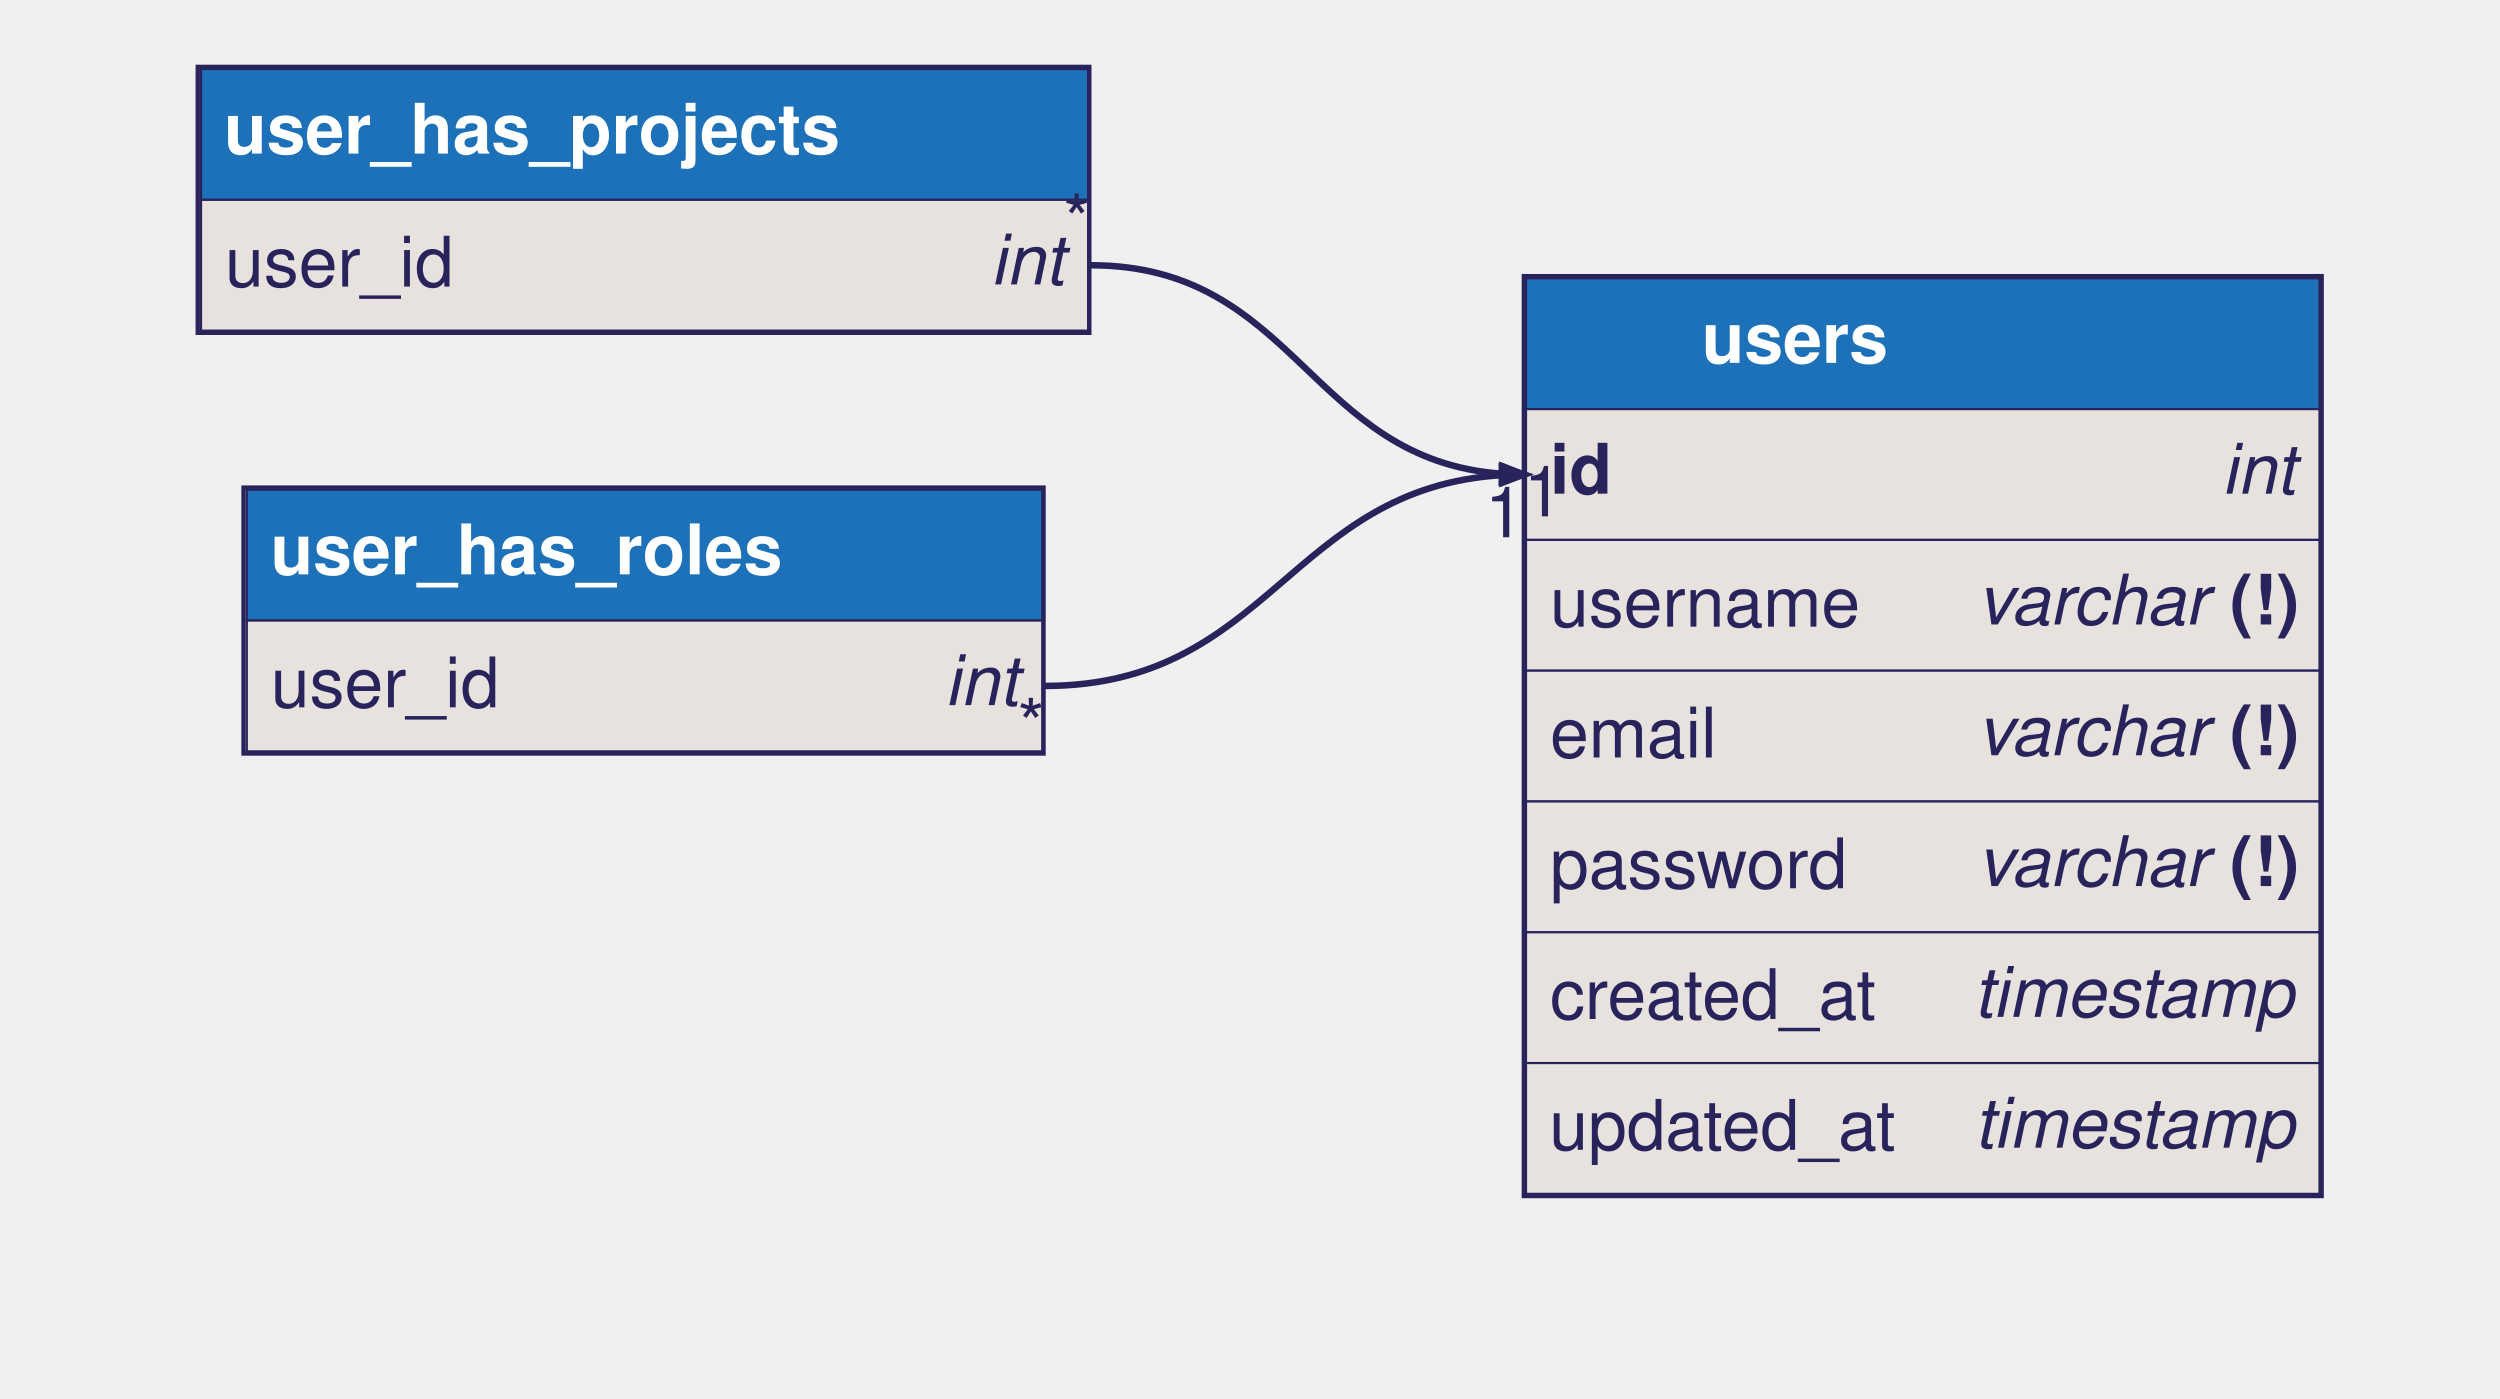
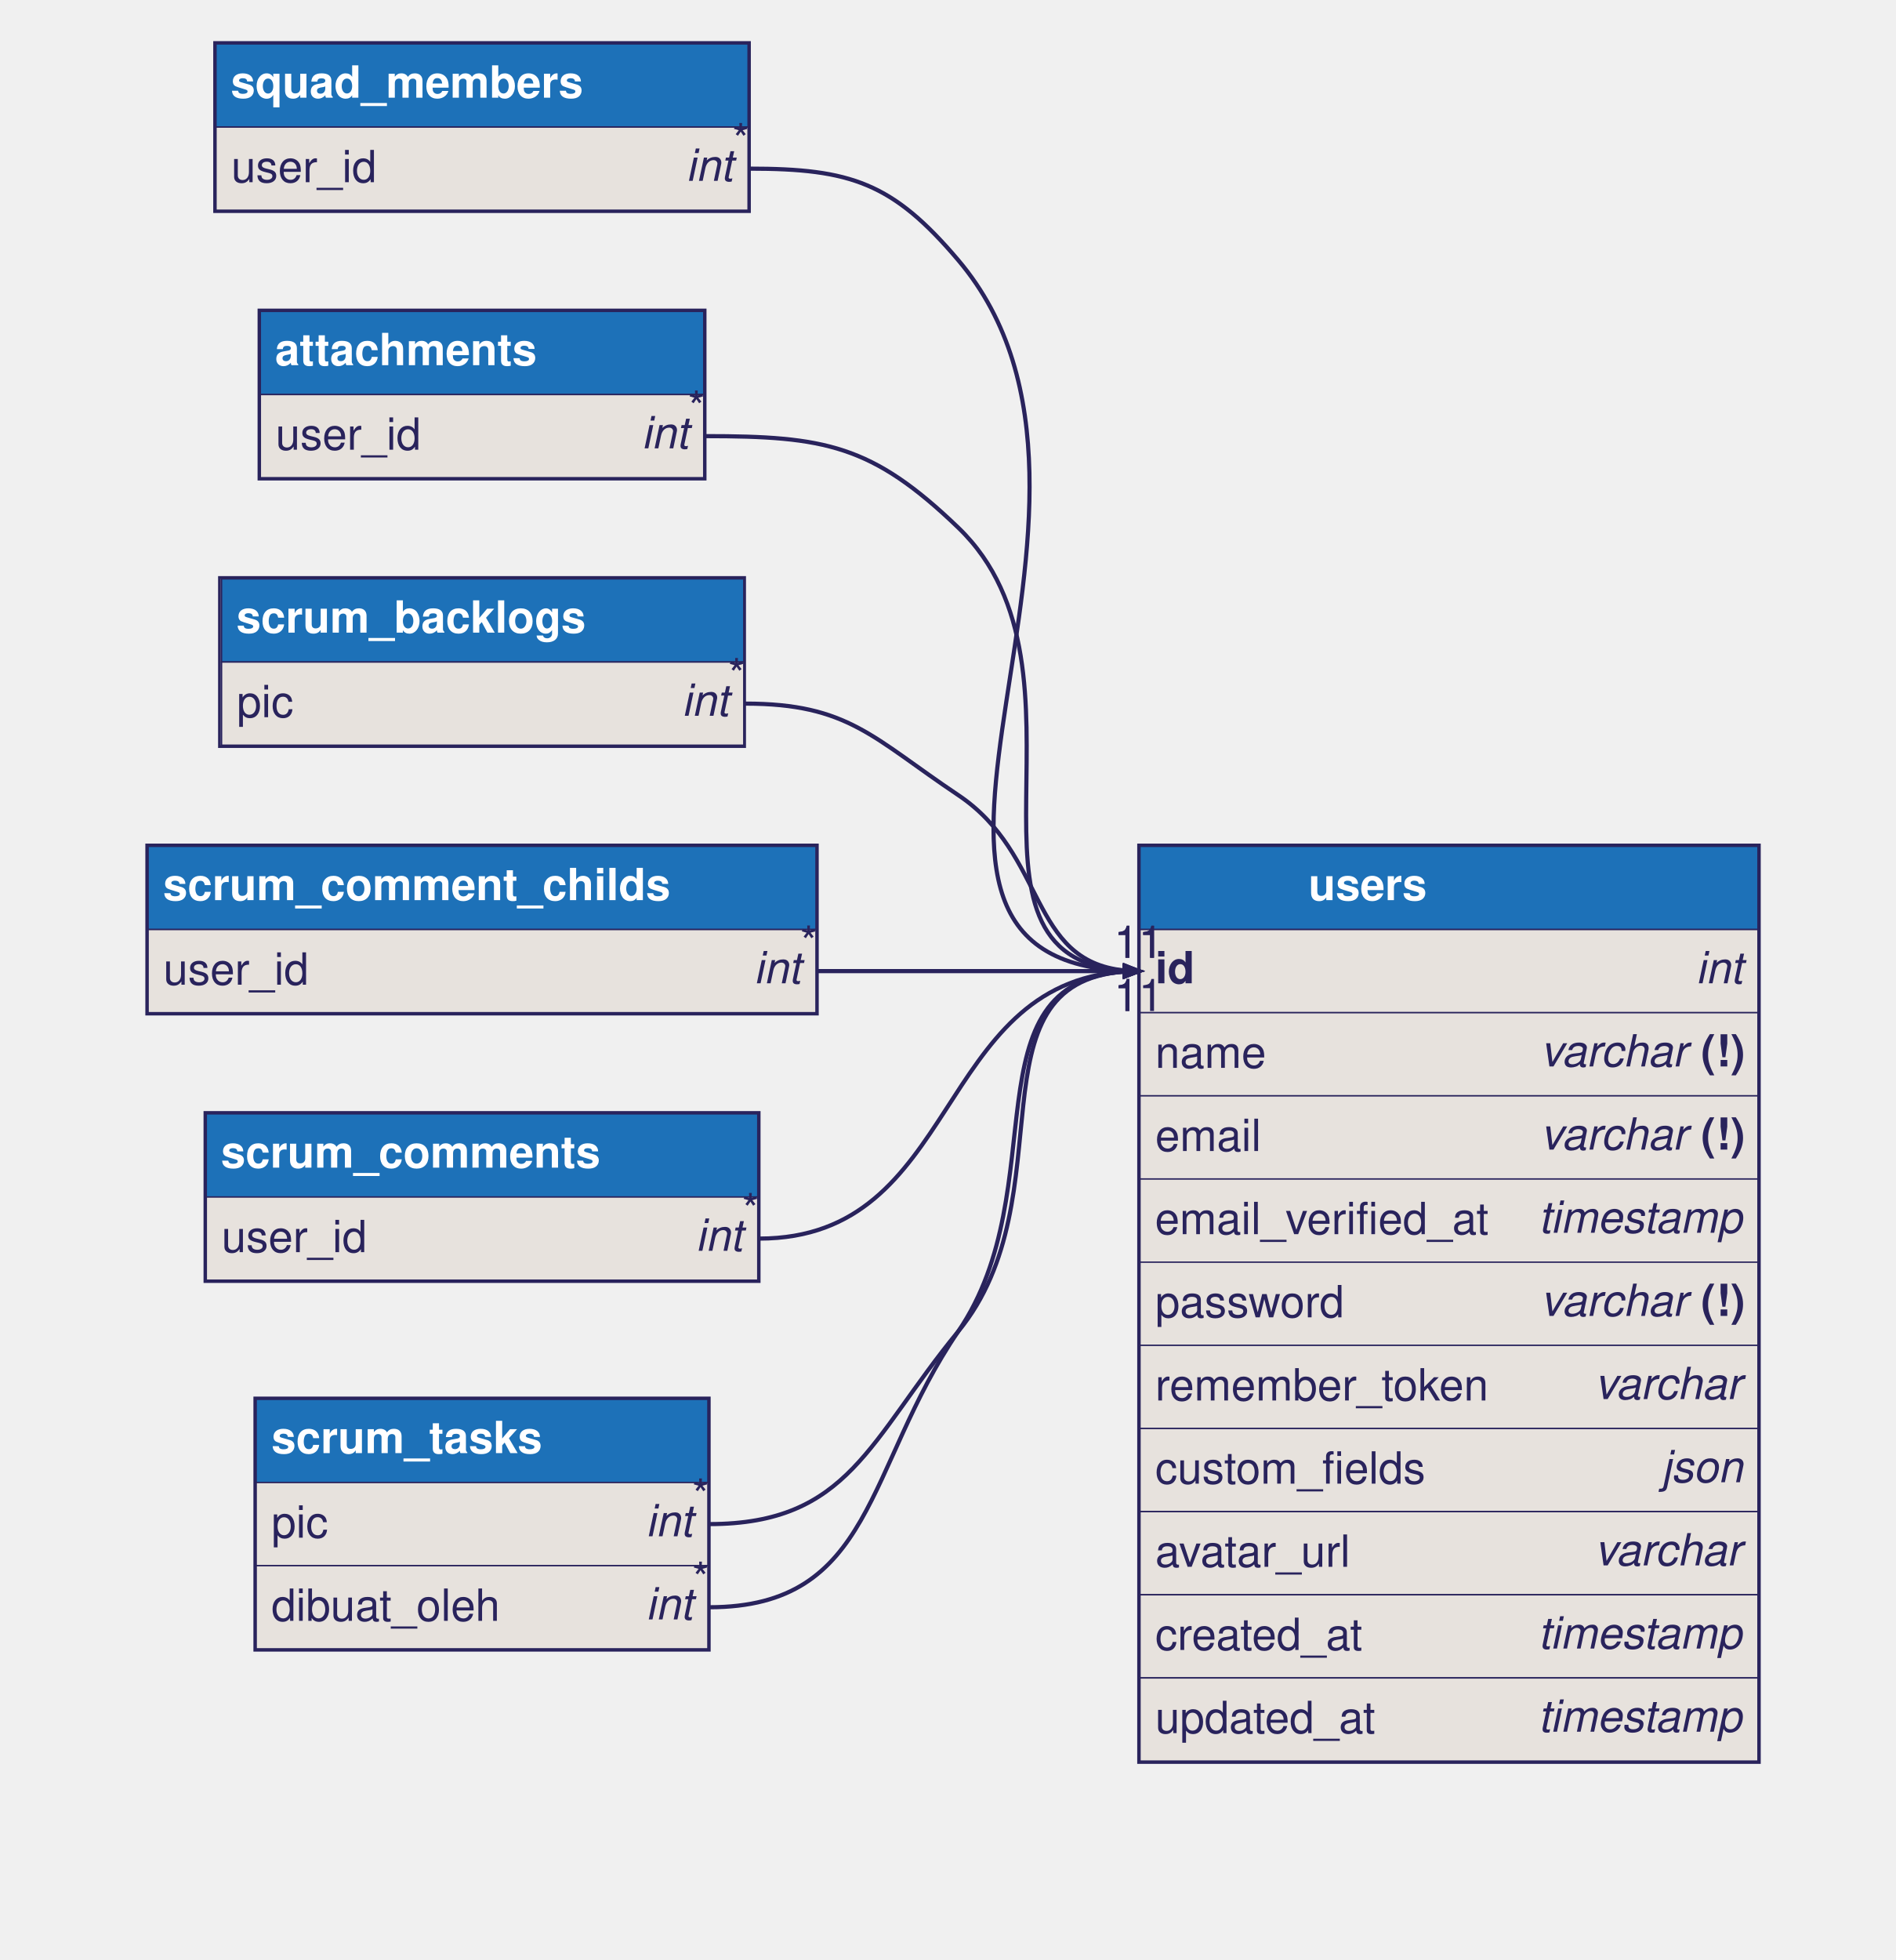
- <svg xmlns="http://www.w3.org/2000/svg" width="1146pt" height="641pt" viewBox="0.00 0.00 1145.67 641.49">
-   <g id="graph0" class="graph" transform="scale(1 1) rotate(0) translate(4 637.49)">
+ <svg xmlns="http://www.w3.org/2000/svg" width="1368pt" height="1414pt" viewBox="0.00 0.00 1367.70 1414.20">
+   <g id="graph0" class="graph" transform="scale(1 1) rotate(0) translate(4 1410.2)">
    <g id="users" class="node">
-       <ellipse fill="none" stroke="black" stroke-width="0" cx="877.46" cy="-299.81" rx="260.43" ry="299.63" />
-       <polygon fill="#1d71b8" stroke="transparent" points="695.46,-449.81 695.46,-509.81 1059.46,-509.81 1059.46,-449.81 695.46,-449.81" />
-       <polygon fill="none" stroke="#29235c" points="695.46,-449.81 695.46,-509.81 1059.46,-509.81 1059.46,-449.81 695.46,-449.81" />
-       <text text-anchor="start" x="776.09" y="-471.01" font-family="Helvetica,sans-Serif" font-weight="bold" font-size="32.00" fill="#ffffff">       users       </text>
-       <polygon fill="#e7e2dd" stroke="transparent" points="695.46,-389.81 695.46,-449.81 1059.46,-449.81 1059.46,-389.81 695.46,-389.81" />
-       <polygon fill="none" stroke="#29235c" points="695.46,-389.81 695.46,-449.81 1059.46,-449.81 1059.46,-389.81 695.46,-389.81" />
-       <text text-anchor="start" x="706.46" y="-411.01" font-family="Helvetica,sans-Serif" font-weight="bold" font-size="32.00" fill="#29235c">id</text>
-       <text text-anchor="start" x="731.35" y="-411.01" font-family="Helvetica,sans-Serif" font-size="32.00" fill="#29235c">    </text>
-       <text text-anchor="start" x="1014.67" y="-411.01" font-family="Helvetica,sans-Serif" font-style="italic" font-size="32.00" fill="#29235c">int</text>
-       <polygon fill="#e7e2dd" stroke="transparent" points="695.46,-329.81 695.46,-389.81 1059.46,-389.81 1059.46,-329.81 695.46,-329.81" />
-       <polygon fill="none" stroke="#29235c" points="695.46,-329.81 695.46,-389.81 1059.46,-389.81 1059.46,-329.81 695.46,-329.81" />
-       <text text-anchor="start" x="706.46" y="-350.01" font-family="Helvetica,sans-Serif" font-size="32.00" fill="#29235c">username    </text>
-       <text text-anchor="start" x="902.69" y="-351.01" font-family="Helvetica,sans-Serif" font-style="italic" font-size="32.00" fill="#29235c">varchar</text>
-       <text text-anchor="start" x="1009.37" y="-351.01" font-family="Helvetica,sans-Serif" font-size="32.00" fill="#29235c"> </text>
-       <text text-anchor="start" x="1018.26" y="-351.01" font-family="Helvetica,sans-Serif" font-weight="bold" font-size="32.00" fill="#29235c">(!)</text>
-       <polygon fill="#e7e2dd" stroke="transparent" points="695.46,-269.81 695.46,-329.81 1059.46,-329.81 1059.46,-269.81 695.46,-269.81" />
-       <polygon fill="none" stroke="#29235c" points="695.46,-269.81 695.46,-329.81 1059.46,-329.81 1059.46,-269.81 695.46,-269.81" />
-       <text text-anchor="start" x="706.46" y="-290.01" font-family="Helvetica,sans-Serif" font-size="32.00" fill="#29235c">email    </text>
-       <text text-anchor="start" x="902.69" y="-291.01" font-family="Helvetica,sans-Serif" font-style="italic" font-size="32.00" fill="#29235c">varchar</text>
-       <text text-anchor="start" x="1009.37" y="-291.01" font-family="Helvetica,sans-Serif" font-size="32.00" fill="#29235c"> </text>
-       <text text-anchor="start" x="1018.26" y="-291.01" font-family="Helvetica,sans-Serif" font-weight="bold" font-size="32.00" fill="#29235c">(!)</text>
-       <polygon fill="#e7e2dd" stroke="transparent" points="695.46,-209.81 695.46,-269.81 1059.46,-269.81 1059.46,-209.81 695.46,-209.81" />
-       <polygon fill="none" stroke="#29235c" points="695.46,-209.81 695.46,-269.81 1059.46,-269.81 1059.46,-209.81 695.46,-209.81" />
-       <text text-anchor="start" x="706.46" y="-230.01" font-family="Helvetica,sans-Serif" font-size="32.00" fill="#29235c">password    </text>
-       <text text-anchor="start" x="902.69" y="-231.01" font-family="Helvetica,sans-Serif" font-style="italic" font-size="32.00" fill="#29235c">varchar</text>
-       <text text-anchor="start" x="1009.37" y="-231.01" font-family="Helvetica,sans-Serif" font-size="32.00" fill="#29235c"> </text>
-       <text text-anchor="start" x="1018.26" y="-231.01" font-family="Helvetica,sans-Serif" font-weight="bold" font-size="32.00" fill="#29235c">(!)</text>
-       <polygon fill="#e7e2dd" stroke="transparent" points="695.46,-149.81 695.46,-209.81 1059.46,-209.81 1059.46,-149.81 695.46,-149.81" />
-       <polygon fill="none" stroke="#29235c" points="695.46,-149.81 695.46,-209.81 1059.46,-209.81 1059.46,-149.81 695.46,-149.81" />
-       <text text-anchor="start" x="706.46" y="-170.01" font-family="Helvetica,sans-Serif" font-size="32.00" fill="#29235c">created_at    </text>
-       <text text-anchor="start" x="900.9" y="-171.01" font-family="Helvetica,sans-Serif" font-style="italic" font-size="32.00" fill="#29235c">timestamp</text>
-       <polygon fill="#e7e2dd" stroke="transparent" points="695.46,-89.81 695.46,-149.81 1059.46,-149.81 1059.46,-89.81 695.46,-89.81" />
-       <polygon fill="none" stroke="#29235c" points="695.46,-89.81 695.46,-149.81 1059.46,-149.81 1059.46,-89.81 695.46,-89.81" />
-       <text text-anchor="start" x="706.12" y="-110.01" font-family="Helvetica,sans-Serif" font-size="32.00" fill="#29235c">updated_at    </text>
-       <text text-anchor="start" x="901.18" y="-111.01" font-family="Helvetica,sans-Serif" font-style="italic" font-size="32.00" fill="#29235c">timestamp</text>
-       <polygon fill="none" stroke="#29235c" stroke-width="2" points="694.46,-88.81 694.46,-510.81 1060.46,-510.81 1060.46,-88.81 694.46,-88.81" />
+       <ellipse fill="none" stroke="black" stroke-width="0" cx="1041.51" cy="-469.52" rx="318.4" ry="469.54" />
+       <polygon fill="#1d71b8" stroke="transparent" points="818.51,-739.52 818.51,-799.52 1264.51,-799.52 1264.51,-739.52 818.51,-739.52" />
+       <polygon fill="none" stroke="#29235c" points="818.51,-739.52 818.51,-799.52 1264.51,-799.52 1264.51,-739.52 818.51,-739.52" />
+       <text text-anchor="start" x="940.14" y="-760.72" font-family="Helvetica,sans-Serif" font-weight="bold" font-size="32.00" fill="#ffffff">       users       </text>
+       <polygon fill="#e7e2dd" stroke="transparent" points="818.51,-679.52 818.51,-739.52 1264.51,-739.52 1264.51,-679.52 818.51,-679.52" />
+       <polygon fill="none" stroke="#29235c" points="818.51,-679.52 818.51,-739.52 1264.51,-739.52 1264.51,-679.52 818.51,-679.52" />
+       <text text-anchor="start" x="829.51" y="-700.72" font-family="Helvetica,sans-Serif" font-weight="bold" font-size="32.00" fill="#29235c">id</text>
+       <text text-anchor="start" x="854.4" y="-700.72" font-family="Helvetica,sans-Serif" font-size="32.00" fill="#29235c">    </text>
+       <text text-anchor="start" x="1219.72" y="-700.72" font-family="Helvetica,sans-Serif" font-style="italic" font-size="32.00" fill="#29235c">int</text>
+       <polygon fill="#e7e2dd" stroke="transparent" points="818.51,-619.52 818.51,-679.52 1264.51,-679.52 1264.51,-619.52 818.51,-619.52" />
+       <polygon fill="none" stroke="#29235c" points="818.51,-619.52 818.51,-679.52 1264.51,-679.52 1264.51,-619.52 818.51,-619.52" />
+       <text text-anchor="start" x="829.51" y="-639.72" font-family="Helvetica,sans-Serif" font-size="32.00" fill="#29235c">name    </text>
+       <text text-anchor="start" x="1107.74" y="-640.72" font-family="Helvetica,sans-Serif" font-style="italic" font-size="32.00" fill="#29235c">varchar</text>
+       <text text-anchor="start" x="1214.41" y="-640.72" font-family="Helvetica,sans-Serif" font-size="32.00" fill="#29235c"> </text>
+       <text text-anchor="start" x="1223.31" y="-640.72" font-family="Helvetica,sans-Serif" font-weight="bold" font-size="32.00" fill="#29235c">(!)</text>
+       <polygon fill="#e7e2dd" stroke="transparent" points="818.51,-559.52 818.51,-619.52 1264.51,-619.52 1264.51,-559.52 818.51,-559.52" />
+       <polygon fill="none" stroke="#29235c" points="818.51,-559.52 818.51,-619.52 1264.51,-619.52 1264.51,-559.52 818.51,-559.52" />
+       <text text-anchor="start" x="829.51" y="-579.72" font-family="Helvetica,sans-Serif" font-size="32.00" fill="#29235c">email    </text>
+       <text text-anchor="start" x="1107.74" y="-580.72" font-family="Helvetica,sans-Serif" font-style="italic" font-size="32.00" fill="#29235c">varchar</text>
+       <text text-anchor="start" x="1214.41" y="-580.72" font-family="Helvetica,sans-Serif" font-size="32.00" fill="#29235c"> </text>
+       <text text-anchor="start" x="1223.31" y="-580.72" font-family="Helvetica,sans-Serif" font-weight="bold" font-size="32.00" fill="#29235c">(!)</text>
+       <polygon fill="#e7e2dd" stroke="transparent" points="818.51,-499.52 818.51,-559.52 1264.51,-559.52 1264.51,-499.52 818.51,-499.52" />
+       <polygon fill="none" stroke="#29235c" points="818.51,-499.52 818.51,-559.52 1264.51,-559.52 1264.51,-499.52 818.51,-499.52" />
+       <text text-anchor="start" x="829.32" y="-519.72" font-family="Helvetica,sans-Serif" font-size="32.00" fill="#29235c">email_verified_at    </text>
+       <text text-anchor="start" x="1106.23" y="-520.72" font-family="Helvetica,sans-Serif" font-style="italic" font-size="32.00" fill="#29235c">timestamp</text>
+       <polygon fill="#e7e2dd" stroke="transparent" points="818.51,-439.52 818.51,-499.52 1264.51,-499.52 1264.51,-439.52 818.51,-439.52" />
+       <polygon fill="none" stroke="#29235c" points="818.51,-439.52 818.51,-499.52 1264.51,-499.52 1264.51,-439.52 818.51,-439.52" />
+       <text text-anchor="start" x="829.51" y="-459.72" font-family="Helvetica,sans-Serif" font-size="32.00" fill="#29235c">password    </text>
+       <text text-anchor="start" x="1107.74" y="-460.72" font-family="Helvetica,sans-Serif" font-style="italic" font-size="32.00" fill="#29235c">varchar</text>
+       <text text-anchor="start" x="1214.41" y="-460.72" font-family="Helvetica,sans-Serif" font-size="32.00" fill="#29235c"> </text>
+       <text text-anchor="start" x="1223.31" y="-460.72" font-family="Helvetica,sans-Serif" font-weight="bold" font-size="32.00" fill="#29235c">(!)</text>
+       <polygon fill="#e7e2dd" stroke="transparent" points="818.51,-379.52 818.51,-439.52 1264.51,-439.52 1264.51,-379.52 818.51,-379.52" />
+       <polygon fill="none" stroke="#29235c" points="818.51,-379.52 818.51,-439.52 1264.51,-439.52 1264.51,-379.52 818.51,-379.52" />
+       <text text-anchor="start" x="829.51" y="-399.72" font-family="Helvetica,sans-Serif" font-size="32.00" fill="#29235c">remember_token    </text>
+       <text text-anchor="start" x="1146.83" y="-400.72" font-family="Helvetica,sans-Serif" font-style="italic" font-size="32.00" fill="#29235c">varchar</text>
+       <polygon fill="#e7e2dd" stroke="transparent" points="818.51,-319.52 818.51,-379.52 1264.51,-379.52 1264.51,-319.52 818.51,-319.52" />
+       <polygon fill="none" stroke="#29235c" points="818.51,-319.52 818.51,-379.52 1264.51,-379.52 1264.51,-319.52 818.51,-319.52" />
+       <text text-anchor="start" x="829.51" y="-339.72" font-family="Helvetica,sans-Serif" font-size="32.00" fill="#29235c">custom_fields    </text>
+       <text text-anchor="start" x="1194.83" y="-340.72" font-family="Helvetica,sans-Serif" font-style="italic" font-size="32.00" fill="#29235c">json</text>
+       <polygon fill="#e7e2dd" stroke="transparent" points="818.51,-259.52 818.51,-319.52 1264.51,-319.52 1264.51,-259.52 818.51,-259.52" />
+       <polygon fill="none" stroke="#29235c" points="818.51,-259.52 818.51,-319.52 1264.51,-319.52 1264.51,-259.52 818.51,-259.52" />
+       <text text-anchor="start" x="829.51" y="-279.72" font-family="Helvetica,sans-Serif" font-size="32.00" fill="#29235c">avatar_url    </text>
+       <text text-anchor="start" x="1146.83" y="-280.72" font-family="Helvetica,sans-Serif" font-style="italic" font-size="32.00" fill="#29235c">varchar</text>
+       <polygon fill="#e7e2dd" stroke="transparent" points="818.51,-199.52 818.51,-259.52 1264.51,-259.52 1264.51,-199.52 818.51,-199.52" />
+       <polygon fill="none" stroke="#29235c" points="818.51,-199.52 818.51,-259.52 1264.51,-259.52 1264.51,-199.52 818.51,-199.52" />
+       <text text-anchor="start" x="829.51" y="-219.72" font-family="Helvetica,sans-Serif" font-size="32.00" fill="#29235c">created_at    </text>
+       <text text-anchor="start" x="1105.95" y="-220.72" font-family="Helvetica,sans-Serif" font-style="italic" font-size="32.00" fill="#29235c">timestamp</text>
+       <polygon fill="#e7e2dd" stroke="transparent" points="818.51,-139.52 818.51,-199.52 1264.51,-199.52 1264.51,-139.52 818.51,-139.52" />
+       <polygon fill="none" stroke="#29235c" points="818.51,-139.52 818.51,-199.52 1264.51,-199.52 1264.51,-139.52 818.51,-139.52" />
+       <text text-anchor="start" x="829.51" y="-159.72" font-family="Helvetica,sans-Serif" font-size="32.00" fill="#29235c">updated_at    </text>
+       <text text-anchor="start" x="1105.95" y="-160.72" font-family="Helvetica,sans-Serif" font-style="italic" font-size="32.00" fill="#29235c">timestamp</text>
+       <polygon fill="none" stroke="#29235c" stroke-width="2" points="817.51,-138.52 817.51,-800.52 1265.51,-800.52 1265.51,-138.52 817.51,-138.52" />
    </g>
-     <g id="user_has_projects" class="node">
-       <ellipse fill="none" stroke="black" stroke-width="0" cx="290.62" cy="-545.81" rx="290.74" ry="87.86" />
-       <polygon fill="#1d71b8" stroke="transparent" points="87.62,-545.81 87.62,-605.81 494.62,-605.81 494.62,-545.81 87.62,-545.81" />
-       <polygon fill="none" stroke="#29235c" points="87.62,-545.81 87.62,-605.81 494.62,-605.81 494.62,-545.81 87.62,-545.81" />
-       <text text-anchor="start" x="98.17" y="-567.01" font-family="Helvetica,sans-Serif" font-weight="bold" font-size="32.00" fill="#ffffff">       user_has_projects       </text>
-       <polygon fill="#e7e2dd" stroke="transparent" points="87.62,-485.81 87.62,-545.81 494.62,-545.81 494.62,-485.81 87.62,-485.81" />
-       <polygon fill="none" stroke="#29235c" points="87.62,-485.81 87.62,-545.81 494.62,-545.81 494.62,-485.81 87.62,-485.81" />
-       <text text-anchor="start" x="98.62" y="-506.01" font-family="Helvetica,sans-Serif" font-size="32.00" fill="#29235c">user_id    </text>
-       <text text-anchor="start" x="449.84" y="-507.01" font-family="Helvetica,sans-Serif" font-style="italic" font-size="32.00" fill="#29235c">int</text>
-       <polygon fill="none" stroke="#29235c" stroke-width="2" points="86.12,-484.81 86.12,-606.81 495.12,-606.81 495.12,-484.81 86.12,-484.81" />
+     <g id="squad_members" class="node">
+       <ellipse fill="none" stroke="black" stroke-width="0" cx="343.65" cy="-1318.52" rx="274.21" ry="87.86" />
+       <polygon fill="#1d71b8" stroke="transparent" points="151.65,-1318.52 151.65,-1378.52 535.65,-1378.52 535.65,-1318.52 151.65,-1318.52" />
+       <polygon fill="none" stroke="#29235c" points="151.65,-1318.52 151.65,-1378.52 535.65,-1378.52 535.65,-1318.52 151.65,-1318.52" />
+       <text text-anchor="start" x="162.27" y="-1339.72" font-family="Helvetica,sans-Serif" font-weight="bold" font-size="32.00" fill="#ffffff">       squad_members       </text>
+       <polygon fill="#e7e2dd" stroke="transparent" points="151.65,-1258.52 151.65,-1318.52 535.65,-1318.52 535.65,-1258.52 151.65,-1258.52" />
+       <polygon fill="none" stroke="#29235c" points="151.65,-1258.52 151.65,-1318.52 535.65,-1318.52 535.65,-1258.52 151.65,-1258.52" />
+       <text text-anchor="start" x="162.65" y="-1278.72" font-family="Helvetica,sans-Serif" font-size="32.00" fill="#29235c">user_id    </text>
+       <text text-anchor="start" x="490.87" y="-1279.72" font-family="Helvetica,sans-Serif" font-style="italic" font-size="32.00" fill="#29235c">int</text>
+       <polygon fill="none" stroke="#29235c" stroke-width="2" points="150.65,-1257.52 150.65,-1379.52 536.65,-1379.52 536.65,-1257.52 150.65,-1257.52" />
    </g>
    <g id="edge2" class="edge">
-       <path fill="none" stroke="#29235c" stroke-width="3" d="M495.62,-515.81C590.3,-515.81 596.03,-426.44 684.45,-420.16" />
-       <polygon fill="#29235c" stroke="#29235c" stroke-width="3" points="684.58,-423.66 694.46,-419.81 684.34,-416.66 684.58,-423.66" />
-       <text text-anchor="middle" x="703.35" y="-400.61" font-family="Helvetica,sans-Serif" font-size="32.00" fill="#29235c">1</text>
-       <text text-anchor="middle" x="489.4" y="-525.41" font-family="Helvetica,sans-Serif" font-size="32.00" fill="#29235c">*</text>
+       <path fill="none" stroke="#29235c" stroke-width="3" d="M536.65,-1288.52C609.75,-1288.52 640.04,-1278.28 687.31,-1222.52 837.2,-1045.72 589.72,-719.26 807.48,-709.73" />
+       <polygon fill="#29235c" stroke="#29235c" stroke-width="3" points="807.58,-713.23 817.51,-709.52 807.43,-706.23 807.58,-713.23" />
+       <text text-anchor="middle" x="808.61" y="-719.12" font-family="Helvetica,sans-Serif" font-size="32.00" fill="#29235c">1</text>
+       <text text-anchor="middle" x="530.43" y="-1298.12" font-family="Helvetica,sans-Serif" font-size="32.00" fill="#29235c">*</text>
    </g>
-     <g id="user_has_roles" class="node">
-       <ellipse fill="none" stroke="black" stroke-width="0" cx="290.62" cy="-352.81" rx="260.84" ry="87.86" />
-       <polygon fill="#1d71b8" stroke="transparent" points="108.62,-352.81 108.62,-412.81 473.62,-412.81 473.62,-352.81 108.62,-352.81" />
-       <polygon fill="none" stroke="#29235c" points="108.62,-352.81 108.62,-412.81 473.62,-412.81 473.62,-352.81 108.62,-352.81" />
-       <text text-anchor="start" x="119.51" y="-374.01" font-family="Helvetica,sans-Serif" font-weight="bold" font-size="32.00" fill="#ffffff">       user_has_roles       </text>
-       <polygon fill="#e7e2dd" stroke="transparent" points="108.62,-292.81 108.62,-352.81 473.62,-352.81 473.62,-292.81 108.62,-292.81" />
-       <polygon fill="none" stroke="#29235c" points="108.62,-292.81 108.62,-352.81 473.62,-352.81 473.62,-292.81 108.62,-292.81" />
-       <text text-anchor="start" x="119.62" y="-313.01" font-family="Helvetica,sans-Serif" font-size="32.00" fill="#29235c">user_id    </text>
-       <text text-anchor="start" x="428.84" y="-314.01" font-family="Helvetica,sans-Serif" font-style="italic" font-size="32.00" fill="#29235c">int</text>
-       <polygon fill="none" stroke="#29235c" stroke-width="2" points="107.12,-291.81 107.12,-413.81 474.12,-413.81 474.12,-291.81 107.12,-291.81" />
+     <g id="attachments" class="node">
+       <ellipse fill="none" stroke="black" stroke-width="0" cx="343.65" cy="-1125.52" rx="229.21" ry="87.86" />
+       <polygon fill="#1d71b8" stroke="transparent" points="183.65,-1125.52 183.65,-1185.52 503.65,-1185.52 503.65,-1125.52 183.65,-1125.52" />
+       <polygon fill="none" stroke="#29235c" points="183.65,-1125.52 183.65,-1185.52 503.65,-1185.52 503.65,-1125.52 183.65,-1125.52" />
+       <text text-anchor="start" x="194.27" y="-1146.72" font-family="Helvetica,sans-Serif" font-weight="bold" font-size="32.00" fill="#ffffff">       attachments       </text>
+       <polygon fill="#e7e2dd" stroke="transparent" points="183.65,-1065.52 183.65,-1125.52 503.65,-1125.52 503.65,-1065.52 183.65,-1065.52" />
+       <polygon fill="none" stroke="#29235c" points="183.65,-1065.52 183.65,-1125.52 503.65,-1125.52 503.65,-1065.52 183.65,-1065.52" />
+       <text text-anchor="start" x="194.65" y="-1085.72" font-family="Helvetica,sans-Serif" font-size="32.00" fill="#29235c">user_id    </text>
+       <text text-anchor="start" x="458.87" y="-1086.72" font-family="Helvetica,sans-Serif" font-style="italic" font-size="32.00" fill="#29235c">int</text>
+       <polygon fill="none" stroke="#29235c" stroke-width="2" points="182.65,-1064.52 182.65,-1186.52 504.65,-1186.52 504.65,-1064.52 182.65,-1064.52" />
    </g>
    <g id="edge4" class="edge">
-       <path fill="none" stroke="#29235c" stroke-width="3" d="M474.62,-322.81C577.97,-322.81 587.16,-413.66 684.44,-419.52" />
-       <polygon fill="#29235c" stroke="#29235c" stroke-width="3" points="684.36,-423.02 694.46,-419.81 684.56,-416.02 684.36,-423.02" />
-       <text text-anchor="middle" x="685.56" y="-391.01" font-family="Helvetica,sans-Serif" font-size="32.00" fill="#29235c">1</text>
-       <text text-anchor="middle" x="468.4" y="-294.01" font-family="Helvetica,sans-Serif" font-size="32.00" fill="#29235c">*</text>
+       <path fill="none" stroke="#29235c" stroke-width="3" d="M504.65,-1095.52C590.97,-1095.52 625.07,-1089.33 687.31,-1029.52 795.42,-925.62 670.11,-719.47 807.18,-709.87" />
+       <polygon fill="#29235c" stroke="#29235c" stroke-width="3" points="807.63,-713.35 817.51,-709.52 807.39,-706.36 807.63,-713.35" />
+       <text text-anchor="middle" x="808.61" y="-680.72" font-family="Helvetica,sans-Serif" font-size="32.00" fill="#29235c">1</text>
+       <text text-anchor="middle" x="498.43" y="-1105.12" font-family="Helvetica,sans-Serif" font-size="32.00" fill="#29235c">*</text>
+     </g>
+     <g id="scrum_backlogs" class="node">
+       <ellipse fill="none" stroke="black" stroke-width="0" cx="343.65" cy="-932.52" rx="269.32" ry="87.86" />
+       <polygon fill="#1d71b8" stroke="transparent" points="155.65,-932.52 155.65,-992.52 532.65,-992.52 532.65,-932.52 155.65,-932.52" />
+       <polygon fill="none" stroke="#29235c" points="155.65,-932.52 155.65,-992.52 532.65,-992.52 532.65,-932.52 155.65,-932.52" />
+       <text text-anchor="start" x="166.33" y="-953.72" font-family="Helvetica,sans-Serif" font-weight="bold" font-size="32.00" fill="#ffffff">       scrum_backlogs       </text>
+       <polygon fill="#e7e2dd" stroke="transparent" points="155.65,-872.52 155.65,-932.52 532.65,-932.52 532.65,-872.52 155.65,-872.52" />
+       <polygon fill="none" stroke="#29235c" points="155.65,-872.52 155.65,-932.52 532.65,-932.52 532.65,-872.52 155.65,-872.52" />
+       <text text-anchor="start" x="166.65" y="-892.72" font-family="Helvetica,sans-Serif" font-size="32.00" fill="#29235c">pic    </text>
+       <text text-anchor="start" x="487.87" y="-893.72" font-family="Helvetica,sans-Serif" font-style="italic" font-size="32.00" fill="#29235c">int</text>
+       <polygon fill="none" stroke="#29235c" stroke-width="2" points="154.15,-871.52 154.15,-993.52 533.15,-993.52 533.15,-871.52 154.15,-871.52" />
+     </g>
+     <g id="edge6" class="edge">
+       <path fill="none" stroke="#29235c" stroke-width="3" d="M533.65,-902.52C607.98,-902.52 625.52,-877.83 687.31,-836.52 751.49,-793.61 738.1,-716.82 807.19,-710" />
+       <polygon fill="#29235c" stroke="#29235c" stroke-width="3" points="807.68,-713.49 817.51,-709.52 807.35,-706.49 807.68,-713.49" />
+       <text text-anchor="middle" x="826.4" y="-719.12" font-family="Helvetica,sans-Serif" font-size="32.00" fill="#29235c">1</text>
+       <text text-anchor="middle" x="527.43" y="-912.12" font-family="Helvetica,sans-Serif" font-size="32.00" fill="#29235c">*</text>
+     </g>
+     <g id="scrum_comment_childs" class="node">
+       <ellipse fill="none" stroke="black" stroke-width="0" cx="343.65" cy="-739.52" rx="343.81" ry="87.86" />
+       <polygon fill="#1d71b8" stroke="transparent" points="102.65,-739.52 102.65,-799.52 584.65,-799.52 584.65,-739.52 102.65,-739.52" />
+       <polygon fill="none" stroke="#29235c" points="102.65,-739.52 102.65,-799.52 584.65,-799.52 584.65,-739.52 102.65,-739.52" />
+       <text text-anchor="start" x="113.4" y="-760.72" font-family="Helvetica,sans-Serif" font-weight="bold" font-size="32.00" fill="#ffffff">       scrum_comment_childs       </text>
+       <polygon fill="#e7e2dd" stroke="transparent" points="102.65,-679.52 102.65,-739.52 584.65,-739.52 584.65,-679.52 102.65,-679.52" />
+       <polygon fill="none" stroke="#29235c" points="102.65,-679.52 102.65,-739.52 584.65,-739.52 584.65,-679.52 102.65,-679.52" />
+       <text text-anchor="start" x="113.65" y="-699.72" font-family="Helvetica,sans-Serif" font-size="32.00" fill="#29235c">user_id    </text>
+       <text text-anchor="start" x="539.87" y="-700.72" font-family="Helvetica,sans-Serif" font-style="italic" font-size="32.00" fill="#29235c">int</text>
+       <polygon fill="none" stroke="#29235c" stroke-width="2" points="101.65,-678.52 101.65,-800.52 585.65,-800.52 585.65,-678.52 101.65,-678.52" />
+     </g>
+     <g id="edge8" class="edge">
+       <path fill="none" stroke="#29235c" stroke-width="3" d="M585.65,-709.52C685.28,-709.52 712.66,-709.52 807.49,-709.52" />
+       <polygon fill="#29235c" stroke="#29235c" stroke-width="3" points="807.51,-713.02 817.51,-709.52 807.51,-706.02 807.51,-713.02" />
+       <text text-anchor="middle" x="826.4" y="-680.72" font-family="Helvetica,sans-Serif" font-size="32.00" fill="#29235c">1</text>
+       <text text-anchor="middle" x="579.43" y="-719.12" font-family="Helvetica,sans-Serif" font-size="32.00" fill="#29235c">*</text>
+     </g>
+     <g id="scrum_comments" class="node">
+       <ellipse fill="none" stroke="black" stroke-width="0" cx="343.65" cy="-546.52" rx="284.01" ry="87.86" />
+       <polygon fill="#1d71b8" stroke="transparent" points="144.65,-546.52 144.65,-606.52 542.65,-606.52 542.65,-546.52 144.65,-546.52" />
+       <polygon fill="none" stroke="#29235c" points="144.65,-546.52 144.65,-606.52 542.65,-606.52 542.65,-546.52 144.65,-546.52" />
+       <text text-anchor="start" x="155.18" y="-567.72" font-family="Helvetica,sans-Serif" font-weight="bold" font-size="32.00" fill="#ffffff">       scrum_comments       </text>
+       <polygon fill="#e7e2dd" stroke="transparent" points="144.65,-486.52 144.65,-546.52 542.65,-546.52 542.65,-486.52 144.65,-486.52" />
+       <polygon fill="none" stroke="#29235c" points="144.65,-486.52 144.65,-546.52 542.65,-546.52 542.65,-486.52 144.65,-486.52" />
+       <text text-anchor="start" x="155.65" y="-506.72" font-family="Helvetica,sans-Serif" font-size="32.00" fill="#29235c">user_id    </text>
+       <text text-anchor="start" x="497.87" y="-507.72" font-family="Helvetica,sans-Serif" font-style="italic" font-size="32.00" fill="#29235c">int</text>
+       <polygon fill="none" stroke="#29235c" stroke-width="2" points="143.65,-485.52 143.65,-607.52 543.65,-607.52 543.65,-485.52 143.65,-485.52" />
+     </g>
+     <g id="edge10" class="edge">
+       <path fill="none" stroke="#29235c" stroke-width="3" d="M543.65,-516.52C689.07,-516.52 669.63,-700.58 807.32,-709.21" />
+       <polygon fill="#29235c" stroke="#29235c" stroke-width="3" points="807.4,-712.71 817.51,-709.52 807.62,-705.71 807.4,-712.71" />
+       <text text-anchor="middle" x="808.61" y="-719.12" font-family="Helvetica,sans-Serif" font-size="32.00" fill="#29235c">1</text>
+       <text text-anchor="middle" x="537.43" y="-526.12" font-family="Helvetica,sans-Serif" font-size="32.00" fill="#29235c">*</text>
+     </g>
+     <g id="scrum_tasks" class="node">
+       <ellipse fill="none" stroke="black" stroke-width="0" cx="343.65" cy="-310.52" rx="233.19" ry="130.22" />
+       <polygon fill="#1d71b8" stroke="transparent" points="180.65,-340.52 180.65,-400.52 506.65,-400.52 506.65,-340.52 180.65,-340.52" />
+       <polygon fill="none" stroke="#29235c" points="180.65,-340.52 180.65,-400.52 506.65,-400.52 506.65,-340.52 180.65,-340.52" />
+       <text text-anchor="start" x="191.62" y="-361.72" font-family="Helvetica,sans-Serif" font-weight="bold" font-size="32.00" fill="#ffffff">       scrum_tasks       </text>
+       <polygon fill="#e7e2dd" stroke="transparent" points="180.65,-280.52 180.65,-340.52 506.65,-340.52 506.65,-280.52 180.65,-280.52" />
+       <polygon fill="none" stroke="#29235c" points="180.65,-280.52 180.65,-340.52 506.65,-340.52 506.65,-280.52 180.65,-280.52" />
+       <text text-anchor="start" x="191.65" y="-300.72" font-family="Helvetica,sans-Serif" font-size="32.00" fill="#29235c">pic    </text>
+       <text text-anchor="start" x="461.87" y="-301.72" font-family="Helvetica,sans-Serif" font-style="italic" font-size="32.00" fill="#29235c">int</text>
+       <polygon fill="#e7e2dd" stroke="transparent" points="180.65,-220.52 180.65,-280.52 506.65,-280.52 506.65,-220.52 180.65,-220.52" />
+       <polygon fill="none" stroke="#29235c" points="180.65,-220.52 180.65,-280.52 506.65,-280.52 506.65,-220.52 180.65,-220.52" />
+       <text text-anchor="start" x="191.65" y="-240.72" font-family="Helvetica,sans-Serif" font-size="32.00" fill="#29235c">dibuat_oleh    </text>
+       <text text-anchor="start" x="461.87" y="-241.72" font-family="Helvetica,sans-Serif" font-style="italic" font-size="32.00" fill="#29235c">int</text>
+       <polygon fill="none" stroke="#29235c" stroke-width="2" points="179.65,-219.52 179.65,-401.52 507.65,-401.52 507.65,-219.52 179.65,-219.52" />
+     </g>
+     <g id="edge12" class="edge">
+       <path fill="none" stroke="#29235c" stroke-width="3" d="M507.65,-310.52C608.61,-310.52 623.18,-371.55 687.31,-449.52 767.15,-546.6 692.59,-700.8 807.37,-709.16" />
+       <polygon fill="#29235c" stroke="#29235c" stroke-width="3" points="807.39,-712.67 817.51,-709.52 807.63,-705.67 807.39,-712.67" />
+       <text text-anchor="middle" x="808.61" y="-680.72" font-family="Helvetica,sans-Serif" font-size="32.00" fill="#29235c">1</text>
+       <text text-anchor="middle" x="501.43" y="-320.12" font-family="Helvetica,sans-Serif" font-size="32.00" fill="#29235c">*</text>
+     </g>
+     <g id="edge14" class="edge">
+       <path fill="none" stroke="#29235c" stroke-width="3" d="M507.65,-250.52C626.81,-250.52 620.1,-351.13 687.31,-449.52 758.21,-553.31 692.1,-701.17 807.35,-709.18" />
+       <polygon fill="#29235c" stroke="#29235c" stroke-width="3" points="807.39,-712.68 817.51,-709.52 807.63,-705.69 807.39,-712.68" />
+       <text text-anchor="middle" x="826.4" y="-719.12" font-family="Helvetica,sans-Serif" font-size="32.00" fill="#29235c">1</text>
+       <text text-anchor="middle" x="501.43" y="-260.12" font-family="Helvetica,sans-Serif" font-size="32.00" fill="#29235c">*</text>
    </g>
  </g>
</svg>
